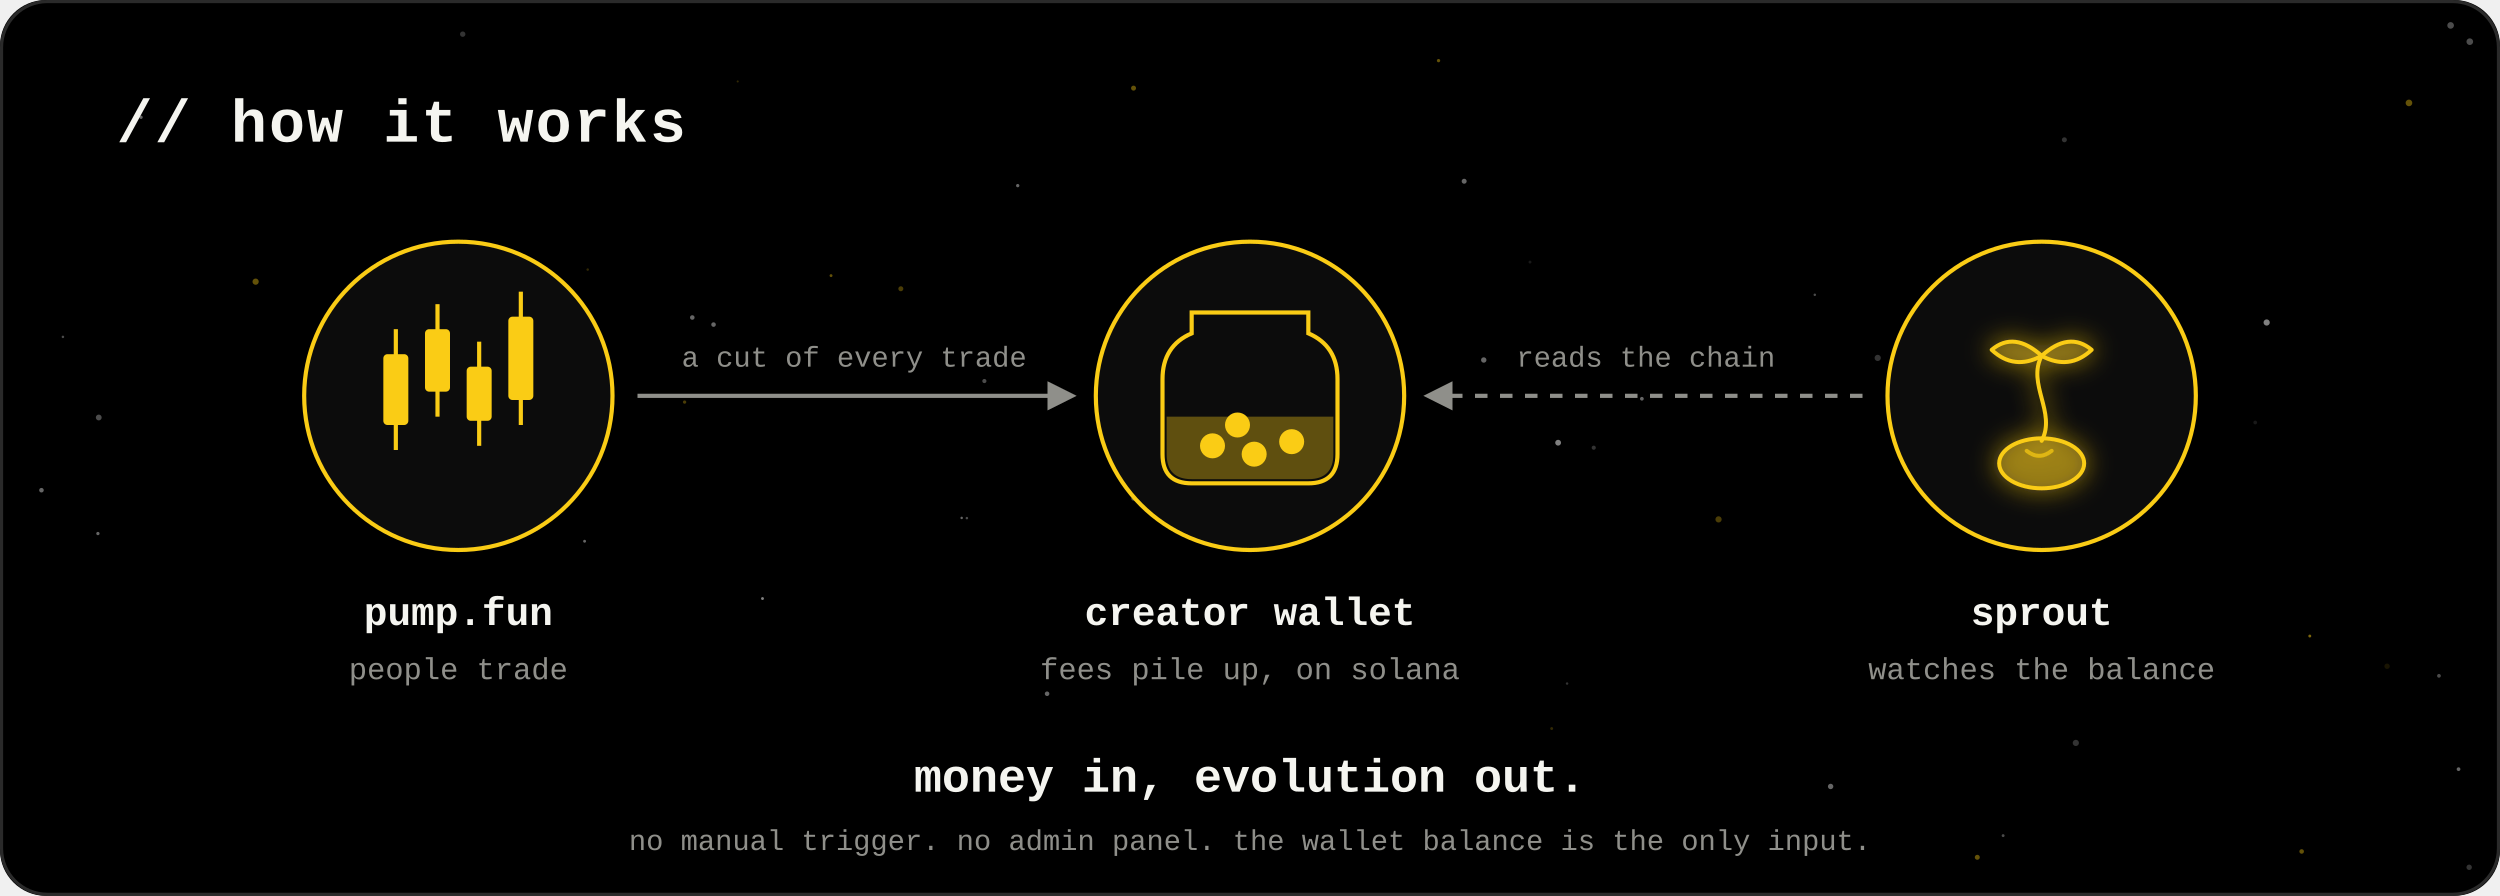
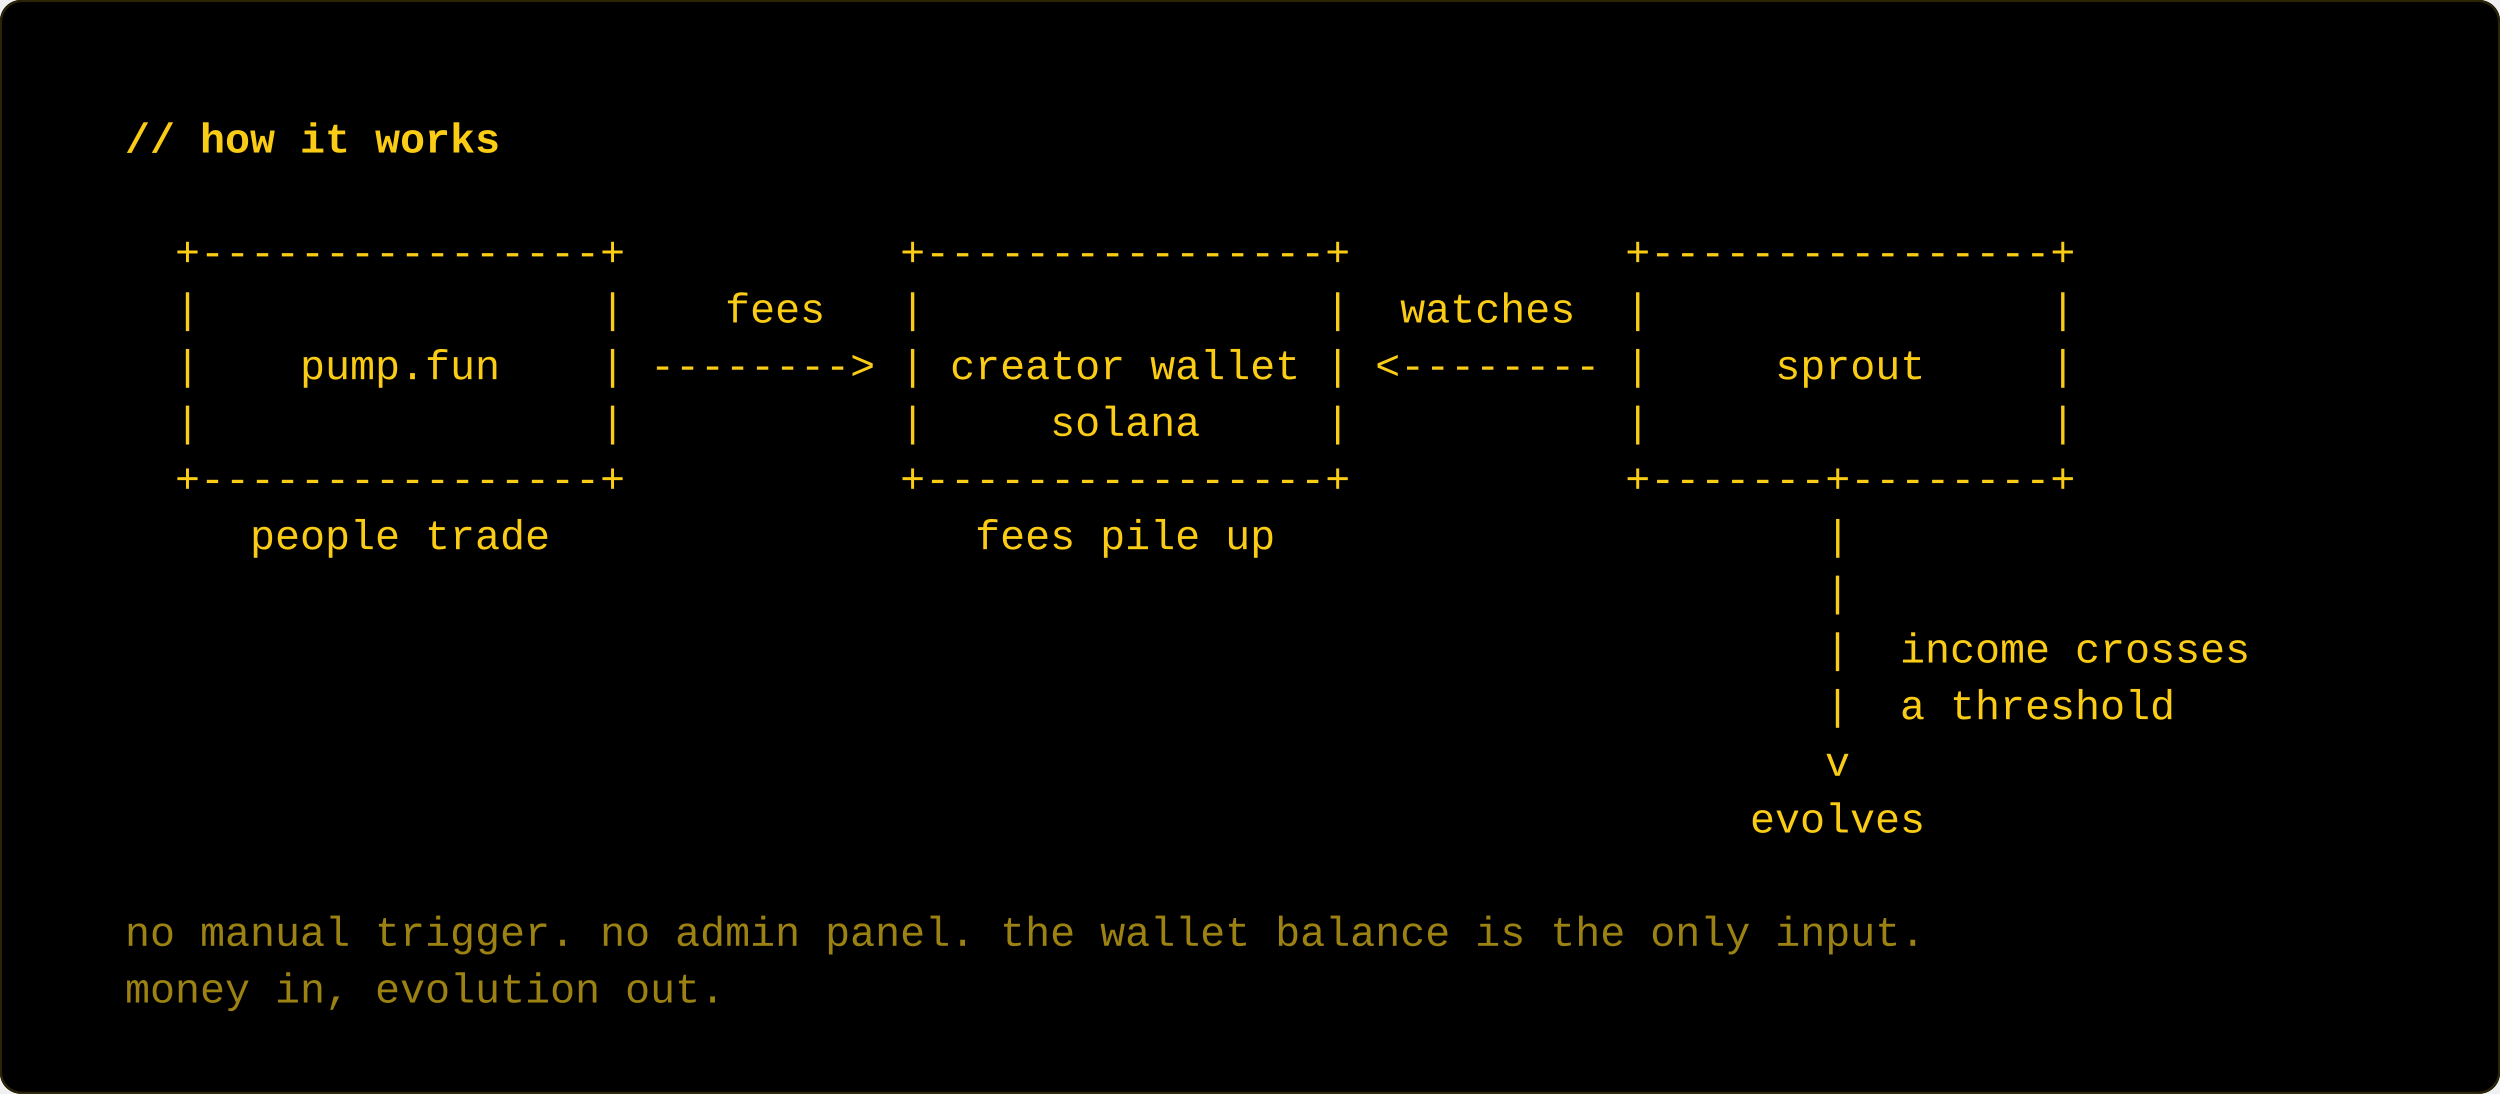
- <svg xmlns="http://www.w3.org/2000/svg" viewBox="0 0 1200 430" width="1200" height="430" role="img" aria-label="how it works: people trade on pump.fun, creator fees land in one solana wallet, sprout watches the balance and evolves when income crosses a threshold. no manual trigger.">
-   <defs>
-     <linearGradient id="bg" x1="0" y1="0" x2="0" y2="1">
-       <stop offset="0" stop-color="#000000" />
-       <stop offset="1" stop-color="#000000" />
-     </linearGradient>
-     <linearGradient id="spec" gradientUnits="userSpaceOnUse" x1="60" y1="0" x2="1140" y2="0">
-       <stop offset="0" stop-color="#facc15" />
-       <stop offset="0.2" stop-color="#facc15" />
-       <stop offset="0.3" stop-color="#facc15" />
-       <stop offset="0.5" stop-color="#facc15" />
-       <stop offset="0.7" stop-color="#facc15" />
-       <stop offset="0.8" stop-color="#facc15" />
-       <stop offset="1" stop-color="#facc15" />
-     </linearGradient>
-     <filter id="glow" x="-50%" y="-50%" width="200%" height="200%">
-       <feGaussianBlur stdDeviation="5" result="b" />
-       <feMerge>
-         <feMergeNode in="b" />
-         <feMergeNode in="SourceGraphic" />
-       </feMerge>
-     </filter>
-     <marker id="arr" viewBox="0 0 10 10" refX="8" refY="5" markerWidth="7" markerHeight="7" orient="auto-start-reverse">
-       <path d="M0 0L10 5L0 10z" fill="#8f8f8a" />
-     </marker>
-   </defs>
-   <rect width="1200" height="430" rx="22" fill="url(#bg)" />
-   <circle cx="544" cy="239.3" r="1" fill="#ffffff" opacity="0.3" />
-   <circle cx="702.8" cy="87" r="1.2" fill="#ffffff" opacity="0.4" />
-   <circle cx="122.7" cy="135.2" r="1.5" fill="#facc15" opacity="0.4" />
-   <circle cx="712.2" cy="172.8" r="1.3" fill="#ffffff" opacity="0.4" />
-   <circle cx="744.8" cy="349.7" r="0.7" fill="#facc15" opacity="0.2" />
-   <circle cx="47.4" cy="200.4" r="1.4" fill="#ffffff" opacity="0.3" />
-   <circle cx="765" cy="214.9" r="1" fill="#ffffff" opacity="0.2" />
-   <circle cx="1185.2" cy="416.3" r="1.3" fill="#ffffff" opacity="0.2" />
-   <circle cx="282.1" cy="129.4" r="0.6" fill="#facc15" opacity="0.2" />
-   <circle cx="354.1" cy="39.1" r="0.5" fill="#facc15" opacity="0.2" />
-   <circle cx="1082.5" cy="202.8" r="0.9" fill="#ffffff" opacity="0.1" />
-   <circle cx="752.2" cy="328.1" r="0.6" fill="#ffffff" opacity="0.2" />
-   <circle cx="1145.8" cy="319.8" r="1.3" fill="#facc15" opacity="0.1" />
-   <circle cx="558.8" cy="209.7" r="0.7" fill="#ffffff" opacity="0.3" />
-   <circle cx="1170.7" cy="324.4" r="0.9" fill="#ffffff" opacity="0.3" />
-   <circle cx="1176.3" cy="12.2" r="1.6" fill="#ffffff" opacity="0.3" />
-   <circle cx="1185.5" cy="20" r="1.6" fill="#ffffff" opacity="0.3" />
-   <circle cx="690.5" cy="29.1" r="0.8" fill="#facc15" opacity="0.4" />
-   <circle cx="398.9" cy="132.3" r="0.7" fill="#facc15" opacity="0.4" />
-   <circle cx="30.2" cy="161.7" r="0.6" fill="#ffffff" opacity="0.3" />
-   <circle cx="990.9" cy="67.1" r="1.2" fill="#ffffff" opacity="0.2" />
-   <circle cx="280.6" cy="259.8" r="0.7" fill="#ffffff" opacity="0.4" />
-   <circle cx="663.4" cy="290.9" r="1" fill="#ffffff" opacity="0.1" />
-   <circle cx="67.7" cy="56.3" r="0.8" fill="#ffffff" opacity="0.4" />
-   <circle cx="472.5" cy="182.9" r="1" fill="#ffffff" opacity="0.3" />
-   <circle cx="1104.8" cy="408.7" r="1.1" fill="#facc15" opacity="0.4" />
-   <circle cx="734.4" cy="125.8" r="0.7" fill="#ffffff" opacity="0.1" />
-   <circle cx="328.6" cy="193" r="0.8" fill="#facc15" opacity="0.3" />
-   <circle cx="1156.3" cy="49.4" r="1.6" fill="#facc15" opacity="0.4" />
-   <circle cx="824.9" cy="249.3" r="1.5" fill="#facc15" opacity="0.3" />
-   <circle cx="432.4" cy="138.6" r="1.2" fill="#facc15" opacity="0.3" />
-   <circle cx="871.1" cy="141.5" r="0.6" fill="#ffffff" opacity="0.3" />
-   <circle cx="878.7" cy="377.5" r="1.3" fill="#ffffff" opacity="0.4" />
-   <circle cx="1088" cy="154.8" r="1.5" fill="#ffffff" opacity="0.5" />
-   <circle cx="502.6" cy="333" r="1.1" fill="#ffffff" opacity="0.4" />
-   <circle cx="461.6" cy="248.6" r="0.6" fill="#ffffff" opacity="0.4" />
-   <circle cx="1180.1" cy="369.2" r="0.9" fill="#ffffff" opacity="0.4" />
-   <circle cx="695.2" cy="190.9" r="0.6" fill="#ffffff" opacity="0.4" />
-   <circle cx="47" cy="256.1" r="0.8" fill="#ffffff" opacity="0.4" />
-   <circle cx="596.8" cy="261.5" r="0.8" fill="#ffffff" opacity="0.1" />
-   <circle cx="366" cy="287.3" r="0.7" fill="#ffffff" opacity="0.5" />
-   <circle cx="788.1" cy="191.4" r="0.9" fill="#ffffff" opacity="0.4" />
-   <circle cx="245.4" cy="186.9" r="1.5" fill="#ffffff" opacity="0.5" />
-   <circle cx="464.1" cy="248.7" r="0.6" fill="#ffffff" opacity="0.3" />
-   <circle cx="996.4" cy="356.6" r="1.5" fill="#ffffff" opacity="0.2" />
-   <circle cx="210.9" cy="195" r="0.7" fill="#ffffff" opacity="0.3" />
-   <circle cx="747.9" cy="212.5" r="1.4" fill="#ffffff" opacity="0.5" />
-   <circle cx="544.1" cy="42.3" r="1.2" fill="#facc15" opacity="0.4" />
-   <circle cx="342.5" cy="155.8" r="1.1" fill="#ffffff" opacity="0.4" />
-   <circle cx="488.5" cy="89.1" r="0.8" fill="#ffffff" opacity="0.4" />
-   <circle cx="949.1" cy="411.5" r="1.2" fill="#facc15" opacity="0.4" />
-   <circle cx="961.5" cy="401.1" r="0.7" fill="#ffffff" opacity="0.3" />
-   <circle cx="222.1" cy="16.4" r="1.3" fill="#ffffff" opacity="0.2" />
-   <circle cx="332.3" cy="152.4" r="1.1" fill="#ffffff" opacity="0.4" />
-   <circle cx="901.3" cy="171.8" r="1.5" fill="#ffffff" opacity="0.2" />
-   <circle cx="1108.7" cy="305.3" r="0.7" fill="#facc15" opacity="0.5" />
-   <circle cx="19.9" cy="235.3" r="1.1" fill="#ffffff" opacity="0.4" />
-   <rect x="0.75" y="0.75" width="1198.5" height="428.5" rx="22" fill="none" stroke="#2a2a2a" stroke-width="1.5" />
-   <text x="56" y="68" font-family="Consolas,'SF Mono',SFMono-Regular,Menlo,'Liberation Mono','Courier New',monospace" font-size="28.8" fill="#f5f5f0" font-weight="700" letter-spacing="1">// how it works</text>
-   <circle cx="220" cy="190" r="74" fill="#0c0c0c" stroke="#facc15" stroke-width="2" />
-   <circle cx="600" cy="190" r="74" fill="#0c0c0c" stroke="#facc15" stroke-width="2" />
-   <circle cx="980" cy="190" r="74" fill="#0c0c0c" stroke="#facc15" stroke-width="2" />
-   <path d="M190 158V216" stroke="#facc15" stroke-width="2" />
-   <rect x="184" y="170" width="12" height="34" rx="2" fill="#facc15" />
-   <path d="M210 146V200" stroke="#facc15" stroke-width="2" />
-   <rect x="204" y="158" width="12" height="30" rx="2" fill="#facc15" />
-   <path d="M230 164V214" stroke="#facc15" stroke-width="2" />
-   <rect x="224" y="176" width="12" height="26" rx="2" fill="#facc15" />
-   <path d="M250 140V204" stroke="#facc15" stroke-width="2" />
-   <rect x="244" y="152" width="12" height="40" rx="2" fill="#facc15" />
-   <path d="M572 150h56v10q14 6 14 22v36q0 14 -14 14h-56q-14 0 -14 -14v-36q0 -16 14 -22z" fill="none" stroke="#facc15" stroke-width="2" />
-   <path d="M560 200h80v18q0 12 -12 12h-56q-12 0 -12 -12z" fill="#facc15" fill-opacity="0.35" />
-   <circle cx="582" cy="214" r="6" fill="#facc15" />
-   <circle cx="602" cy="218" r="6" fill="#facc15" />
-   <circle cx="620" cy="212" r="6" fill="#facc15" />
-   <circle cx="594" cy="204" r="6" fill="#facc15" />
-   <g transform="translate(980 232) scale(1.2)" stroke-width="1.6" stroke-linecap="round" stroke-linejoin="round" filter="url(#glow)">
-     <ellipse cx="0" cy="-8" rx="17" ry="10" fill="#facc15" fill-opacity="0.35" stroke="#facc15" />
-     <path d="M-6 -13 q5 4 10 0" fill="none" stroke="#facc15" opacity="0.7" />
-     <path d="M0 -17 C6 -28.3 -6 -39.7 0 -51" fill="none" stroke="#facc15" />
-     <path d="M0 -51 q-11 -10 -20 -2.4 q9 8.4 20 2.4 z" fill="#facc15" fill-opacity="0.28" stroke="#facc15" />
-     <path d="M0 -51 q11 -10 20 -2.4 q-9 8.4 -20 2.4 z" fill="#facc15" fill-opacity="0.28" stroke="#facc15" />
+ <svg xmlns="http://www.w3.org/2000/svg" viewBox="0 0 1200 525" width="1200" height="525" role="img" aria-label="how it works: people trade on pump.fun, creator fees land in one solana wallet, sprout watches it and evolves when income crosses a threshold. no manual trigger, no admin panel.">
+   <rect width="1200" height="525" rx="10" fill="#000000" />
+   <rect x="0.5" y="0.5" width="1199" height="524" rx="10" fill="none" stroke="#2b2506" />
+   <g font-family="Consolas,'SF Mono',SFMono-Regular,Menlo,'Liberation Mono','Courier New',monospace" xml:space="preserve">
+     <text x="60.0" y="73.2" font-size="20" textLength="180.0" lengthAdjust="spacing" fill="#facc15" font-weight="700">// how it works</text>
+     <text x="84.0" y="127.6" font-size="20" textLength="912.0" lengthAdjust="spacing" fill="#facc15">+----------------+           +----------------+           +----------------+</text>
+     <text x="84.0" y="154.8" font-size="20" textLength="912.0" lengthAdjust="spacing" fill="#facc15">|                |    fees   |                |  watches  |                |</text>
+     <text x="84.0" y="182.0" font-size="20" textLength="912.0" lengthAdjust="spacing" fill="#facc15">|    pump.fun    | --------&gt; | creator wallet | &lt;-------- |     sprout     |</text>
+     <text x="84.0" y="209.2" font-size="20" textLength="912.0" lengthAdjust="spacing" fill="#facc15">|                |           |     solana     |           |                |</text>
+     <text x="84.0" y="236.4" font-size="20" textLength="912.0" lengthAdjust="spacing" fill="#facc15">+----------------+           +----------------+           +-------+--------+</text>
+     <text x="120.0" y="263.6" font-size="20" textLength="768.0" lengthAdjust="spacing" fill="#facc15">people trade                 fees pile up                      |</text>
+     <text x="876.0" y="290.8" font-size="20" textLength="12.0" lengthAdjust="spacing" fill="#facc15">|</text>
+     <text x="876.0" y="318.0" font-size="20" textLength="204.0" lengthAdjust="spacing" fill="#facc15">|  income crosses</text>
+     <text x="876.0" y="345.2" font-size="20" textLength="168.0" lengthAdjust="spacing" fill="#facc15">|  a threshold</text>
+     <text x="876.0" y="372.4" font-size="20" textLength="12.0" lengthAdjust="spacing" fill="#facc15">v</text>
+     <text x="840.0" y="399.6" font-size="20" textLength="84.0" lengthAdjust="spacing" fill="#facc15">evolves</text>
+     <text x="60.0" y="454.0" font-size="20" textLength="864.0" lengthAdjust="spacing" fill="#9c8212">no manual trigger. no admin panel. the wallet balance is the only input.</text>
+     <text x="60.0" y="481.2" font-size="20" textLength="288.0" lengthAdjust="spacing" fill="#9c8212">money in, evolution out.</text>
  </g>
-   <text x="220" y="300" font-family="Consolas,'SF Mono',SFMono-Regular,Menlo,'Liberation Mono','Courier New',monospace" font-size="18.9" fill="#f5f5f0" text-anchor="middle" font-weight="600">pump.fun</text>
-   <text x="220" y="326" font-family="Consolas,'SF Mono',SFMono-Regular,Menlo,'Liberation Mono','Courier New',monospace" font-size="14.6" fill="#8f8f8a" text-anchor="middle">people trade</text>
-   <text x="600" y="300" font-family="Consolas,'SF Mono',SFMono-Regular,Menlo,'Liberation Mono','Courier New',monospace" font-size="18.9" fill="#f5f5f0" text-anchor="middle" font-weight="600">creator wallet</text>
-   <text x="600" y="326" font-family="Consolas,'SF Mono',SFMono-Regular,Menlo,'Liberation Mono','Courier New',monospace" font-size="14.6" fill="#8f8f8a" text-anchor="middle">fees pile up, on solana</text>
-   <text x="980" y="300" font-family="Consolas,'SF Mono',SFMono-Regular,Menlo,'Liberation Mono','Courier New',monospace" font-size="18.9" fill="#f5f5f0" text-anchor="middle" font-weight="600">sprout</text>
-   <text x="980" y="326" font-family="Consolas,'SF Mono',SFMono-Regular,Menlo,'Liberation Mono','Courier New',monospace" font-size="14.6" fill="#8f8f8a" text-anchor="middle">watches the balance</text>
-   <path d="M306 190H514" stroke="#8f8f8a" stroke-width="2" marker-end="url(#arr)" />
-   <text x="410" y="176" font-family="Consolas,'SF Mono',SFMono-Regular,Menlo,'Liberation Mono','Courier New',monospace" font-size="13.8" fill="#8f8f8a" text-anchor="middle">a cut of every trade</text>
-   <path d="M894 190H686" stroke="#8f8f8a" stroke-width="2" stroke-dasharray="6 6" marker-end="url(#arr)" />
-   <text x="790" y="176" font-family="Consolas,'SF Mono',SFMono-Regular,Menlo,'Liberation Mono','Courier New',monospace" font-size="13.8" fill="#8f8f8a" text-anchor="middle">reads the chain</text>
-   <text x="600" y="380" font-family="Consolas,'SF Mono',SFMono-Regular,Menlo,'Liberation Mono','Courier New',monospace" font-size="22.4" fill="#f5f5f0" text-anchor="middle" font-weight="700">money in, evolution out.</text>
-   <text x="600" y="408" font-family="Consolas,'SF Mono',SFMono-Regular,Menlo,'Liberation Mono','Courier New',monospace" font-size="13.8" fill="#8f8f8a" text-anchor="middle">no manual trigger. no admin panel. the wallet balance is the only input.</text>
</svg>
